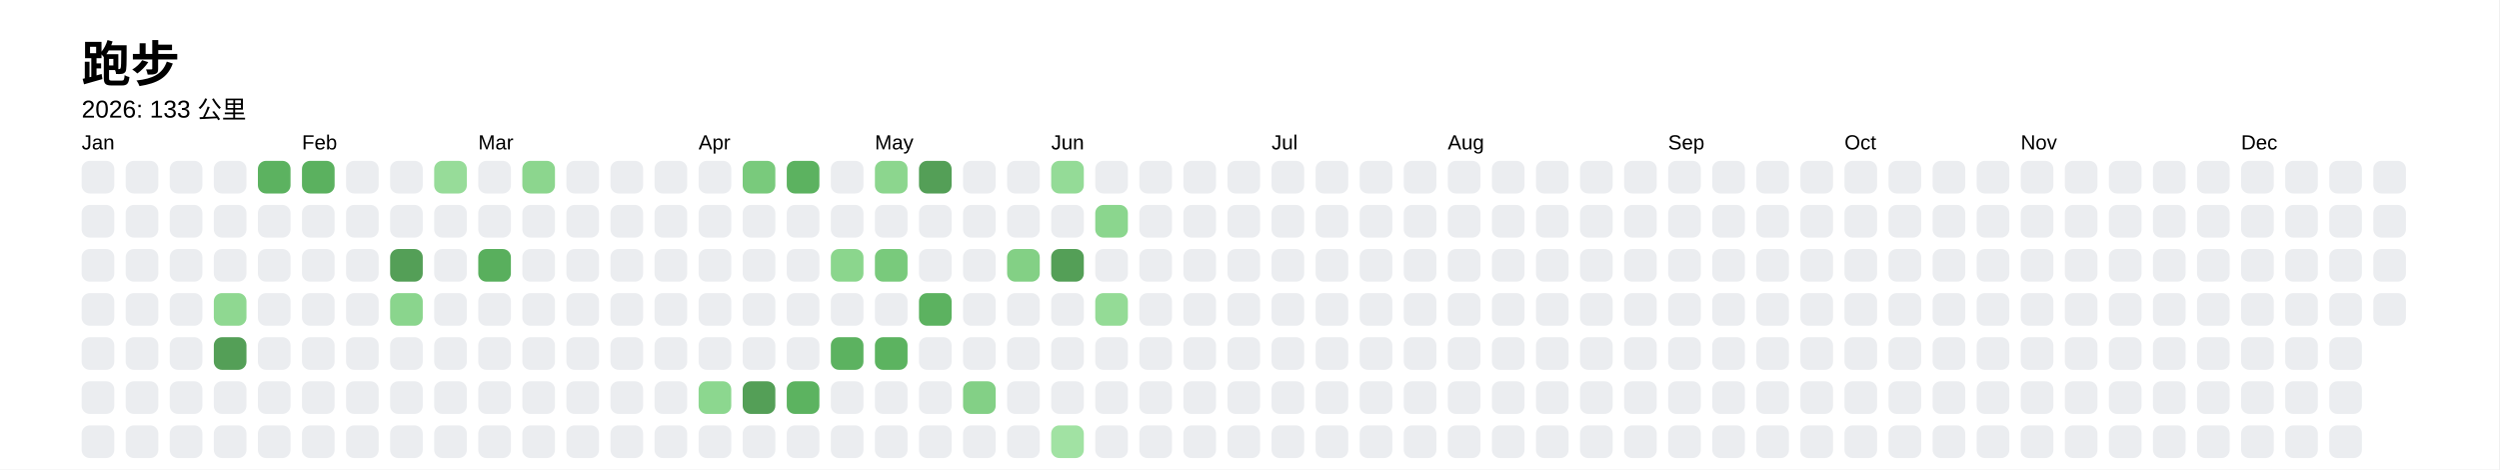
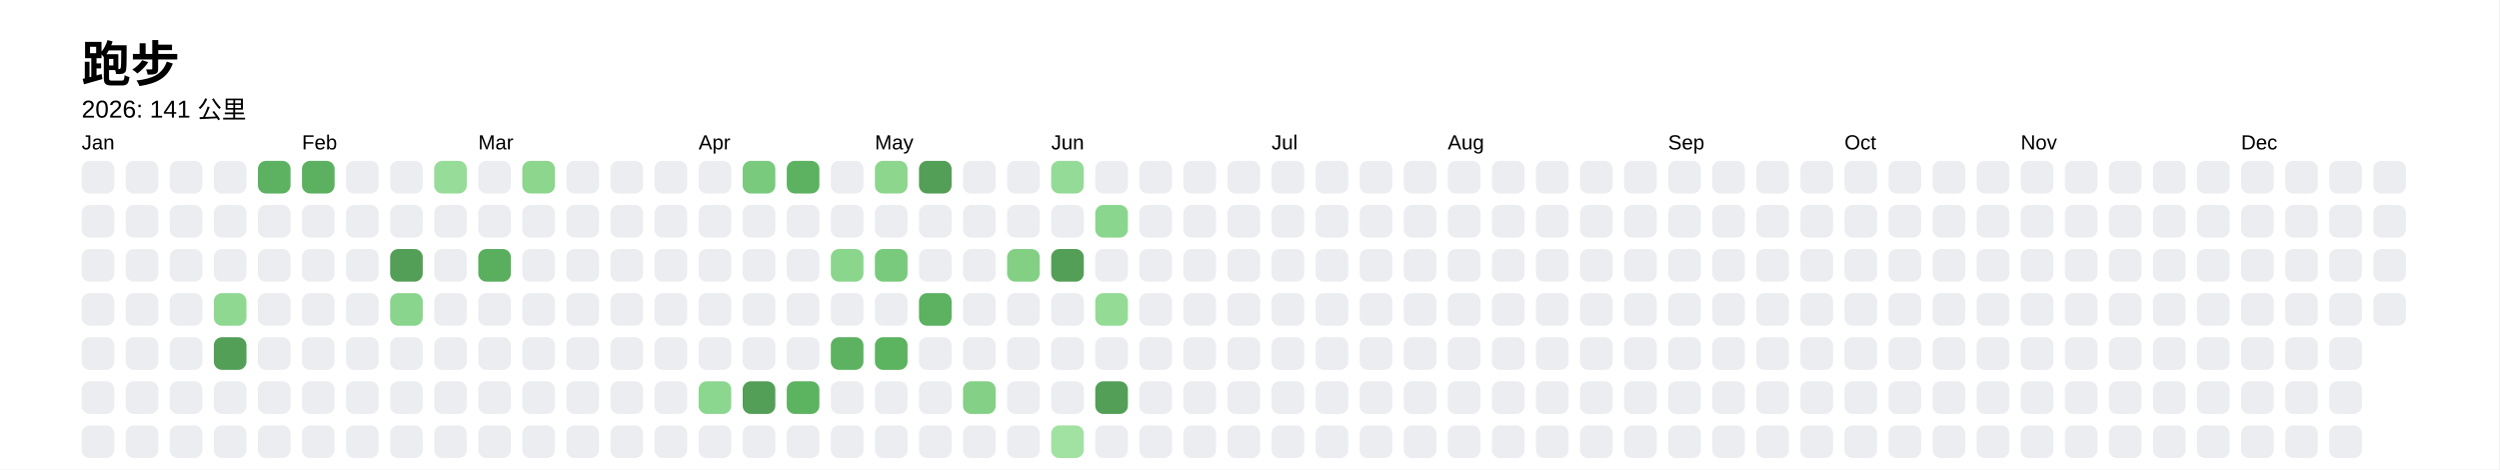
<svg xmlns="http://www.w3.org/2000/svg" baseProfile="full" height="57.5mm" version="1.1" viewBox="0,0,306.2,57.5" width="306.2mm">
  <defs />
  <rect fill="#FFFFFF" height="57.5" width="306.2" x="0" y="0" />
  <text fill="#000000" style="font-size:6px; font-family:Arial; font-weight:bold;" x="10" y="10">跑步</text>
-   <text fill="#000000" style="font-size:3px; font-family:Arial;" x="10" y="14.4">2026: 133 公里</text>
+   <text fill="#000000" style="font-size:3px; font-family:Arial;" x="10" y="14.4">2026: 141 公里</text>
  <text fill="#000000" style="font-size:2.5px; font-family:Arial" x="10" y="18.3">Jan</text>
  <rect fill="#EBEDF0" height="4" rx="1" ry="1" width="4" x="10" y="19.7" />
  <rect fill="#EBEDF0" height="4" rx="1" ry="1" width="4" x="10" y="25.1" />
  <rect fill="#EBEDF0" height="4" rx="1" ry="1" width="4" x="10" y="30.5" />
  <rect fill="#EBEDF0" height="4" rx="1" ry="1" width="4" x="10" y="35.9" />
  <rect fill="#EBEDF0" height="4" rx="1" ry="1" width="4" x="10" y="41.3" />
  <rect fill="#EBEDF0" height="4" rx="1" ry="1" width="4" x="10" y="46.7" />
  <rect fill="#EBEDF0" height="4" rx="1" ry="1" width="4" x="10" y="52.1" />
  <rect fill="#EBEDF0" height="4" rx="1" ry="1" width="4" x="15.4" y="19.7" />
  <rect fill="#EBEDF0" height="4" rx="1" ry="1" width="4" x="15.4" y="25.1" />
  <rect fill="#EBEDF0" height="4" rx="1" ry="1" width="4" x="15.4" y="30.5" />
  <rect fill="#EBEDF0" height="4" rx="1" ry="1" width="4" x="15.4" y="35.9" />
  <rect fill="#EBEDF0" height="4" rx="1" ry="1" width="4" x="15.4" y="41.3" />
  <rect fill="#EBEDF0" height="4" rx="1" ry="1" width="4" x="15.4" y="46.7" />
  <rect fill="#EBEDF0" height="4" rx="1" ry="1" width="4" x="15.4" y="52.1" />
  <rect fill="#EBEDF0" height="4" rx="1" ry="1" width="4" x="20.8" y="19.7" />
  <rect fill="#EBEDF0" height="4" rx="1" ry="1" width="4" x="20.8" y="25.1" />
  <rect fill="#EBEDF0" height="4" rx="1" ry="1" width="4" x="20.8" y="30.5" />
  <rect fill="#EBEDF0" height="4" rx="1" ry="1" width="4" x="20.8" y="35.9" />
  <rect fill="#EBEDF0" height="4" rx="1" ry="1" width="4" x="20.8" y="41.3" />
  <rect fill="#EBEDF0" height="4" rx="1" ry="1" width="4" x="20.8" y="46.7" />
  <rect fill="#EBEDF0" height="4" rx="1" ry="1" width="4" x="20.8" y="52.1" />
  <rect fill="#EBEDF0" height="4" rx="1" ry="1" width="4" x="26.2" y="19.7" />
  <rect fill="#EBEDF0" height="4" rx="1" ry="1" width="4" x="26.2" y="25.1" />
  <rect fill="#EBEDF0" height="4" rx="1" ry="1" width="4" x="26.2" y="30.5" />
  <rect fill="#8fd891" height="4" rx="1" ry="1" width="4" x="26.2" y="35.9" />
  <rect fill="#549F57" height="4" rx="1" ry="1" width="4" x="26.2" y="41.3" />
  <rect fill="#EBEDF0" height="4" rx="1" ry="1" width="4" x="26.2" y="46.7" />
  <rect fill="#EBEDF0" height="4" rx="1" ry="1" width="4" x="26.2" y="52.1" />
  <rect fill="#5cb260" height="4" rx="1" ry="1" width="4" x="31.6" y="19.7" />
  <rect fill="#EBEDF0" height="4" rx="1" ry="1" width="4" x="31.6" y="25.1" />
  <rect fill="#EBEDF0" height="4" rx="1" ry="1" width="4" x="31.6" y="30.5" />
  <rect fill="#EBEDF0" height="4" rx="1" ry="1" width="4" x="31.6" y="35.9" />
  <rect fill="#EBEDF0" height="4" rx="1" ry="1" width="4" x="31.6" y="41.3" />
  <rect fill="#EBEDF0" height="4" rx="1" ry="1" width="4" x="31.6" y="46.7" />
  <rect fill="#EBEDF0" height="4" rx="1" ry="1" width="4" x="31.6" y="52.1" />
  <text fill="#000000" style="font-size:2.5px; font-family:Arial" x="37.0" y="18.3">Feb</text>
  <rect fill="#5bb15f" height="4" rx="1" ry="1" width="4" x="37.0" y="19.7" />
  <rect fill="#EBEDF0" height="4" rx="1" ry="1" width="4" x="37.0" y="25.1" />
  <rect fill="#EBEDF0" height="4" rx="1" ry="1" width="4" x="37.0" y="30.5" />
  <rect fill="#EBEDF0" height="4" rx="1" ry="1" width="4" x="37.0" y="35.9" />
  <rect fill="#EBEDF0" height="4" rx="1" ry="1" width="4" x="37.0" y="41.3" />
  <rect fill="#EBEDF0" height="4" rx="1" ry="1" width="4" x="37.0" y="46.7" />
  <rect fill="#EBEDF0" height="4" rx="1" ry="1" width="4" x="37.0" y="52.1" />
  <rect fill="#EBEDF0" height="4" rx="1" ry="1" width="4" x="42.4" y="19.7" />
  <rect fill="#EBEDF0" height="4" rx="1" ry="1" width="4" x="42.4" y="25.1" />
  <rect fill="#EBEDF0" height="4" rx="1" ry="1" width="4" x="42.4" y="30.5" />
  <rect fill="#EBEDF0" height="4" rx="1" ry="1" width="4" x="42.4" y="35.9" />
  <rect fill="#EBEDF0" height="4" rx="1" ry="1" width="4" x="42.4" y="41.3" />
  <rect fill="#EBEDF0" height="4" rx="1" ry="1" width="4" x="42.4" y="46.7" />
  <rect fill="#EBEDF0" height="4" rx="1" ry="1" width="4" x="42.4" y="52.1" />
  <rect fill="#EBEDF0" height="4" rx="1" ry="1" width="4" x="47.8" y="19.7" />
  <rect fill="#EBEDF0" height="4" rx="1" ry="1" width="4" x="47.8" y="25.1" />
  <rect fill="#549F57" height="4" rx="1" ry="1" width="4" x="47.8" y="30.5" />
  <rect fill="#8ad58d" height="4" rx="1" ry="1" width="4" x="47.8" y="35.9" />
  <rect fill="#EBEDF0" height="4" rx="1" ry="1" width="4" x="47.8" y="41.3" />
  <rect fill="#EBEDF0" height="4" rx="1" ry="1" width="4" x="47.8" y="46.7" />
  <rect fill="#EBEDF0" height="4" rx="1" ry="1" width="4" x="47.8" y="52.1" />
  <rect fill="#97dc99" height="4" rx="1" ry="1" width="4" x="53.2" y="19.7" />
  <rect fill="#EBEDF0" height="4" rx="1" ry="1" width="4" x="53.2" y="25.1" />
  <rect fill="#EBEDF0" height="4" rx="1" ry="1" width="4" x="53.2" y="30.5" />
  <rect fill="#EBEDF0" height="4" rx="1" ry="1" width="4" x="53.2" y="35.9" />
  <rect fill="#EBEDF0" height="4" rx="1" ry="1" width="4" x="53.2" y="41.3" />
  <rect fill="#EBEDF0" height="4" rx="1" ry="1" width="4" x="53.2" y="46.7" />
  <rect fill="#EBEDF0" height="4" rx="1" ry="1" width="4" x="53.2" y="52.1" />
  <text fill="#000000" style="font-size:2.5px; font-family:Arial" x="58.6" y="18.3">Mar</text>
  <rect fill="#EBEDF0" height="4" rx="1" ry="1" width="4" x="58.6" y="19.7" />
  <rect fill="#EBEDF0" height="4" rx="1" ry="1" width="4" x="58.6" y="25.1" />
  <rect fill="#59af5d" height="4" rx="1" ry="1" width="4" x="58.6" y="30.5" />
  <rect fill="#EBEDF0" height="4" rx="1" ry="1" width="4" x="58.6" y="35.9" />
  <rect fill="#EBEDF0" height="4" rx="1" ry="1" width="4" x="58.6" y="41.3" />
  <rect fill="#EBEDF0" height="4" rx="1" ry="1" width="4" x="58.6" y="46.7" />
  <rect fill="#EBEDF0" height="4" rx="1" ry="1" width="4" x="58.6" y="52.1" />
  <rect fill="#8cd68e" height="4" rx="1" ry="1" width="4" x="64" y="19.7" />
  <rect fill="#EBEDF0" height="4" rx="1" ry="1" width="4" x="64" y="25.1" />
  <rect fill="#EBEDF0" height="4" rx="1" ry="1" width="4" x="64" y="30.5" />
  <rect fill="#EBEDF0" height="4" rx="1" ry="1" width="4" x="64" y="35.9" />
  <rect fill="#EBEDF0" height="4" rx="1" ry="1" width="4" x="64" y="41.3" />
  <rect fill="#EBEDF0" height="4" rx="1" ry="1" width="4" x="64" y="46.7" />
  <rect fill="#EBEDF0" height="4" rx="1" ry="1" width="4" x="64" y="52.1" />
  <rect fill="#EBEDF0" height="4" rx="1" ry="1" width="4" x="69.4" y="19.7" />
  <rect fill="#EBEDF0" height="4" rx="1" ry="1" width="4" x="69.4" y="25.1" />
  <rect fill="#EBEDF0" height="4" rx="1" ry="1" width="4" x="69.4" y="30.5" />
  <rect fill="#EBEDF0" height="4" rx="1" ry="1" width="4" x="69.4" y="35.9" />
  <rect fill="#EBEDF0" height="4" rx="1" ry="1" width="4" x="69.4" y="41.3" />
  <rect fill="#EBEDF0" height="4" rx="1" ry="1" width="4" x="69.4" y="46.7" />
  <rect fill="#EBEDF0" height="4" rx="1" ry="1" width="4" x="69.4" y="52.1" />
  <rect fill="#EBEDF0" height="4" rx="1" ry="1" width="4" x="74.8" y="19.7" />
  <rect fill="#EBEDF0" height="4" rx="1" ry="1" width="4" x="74.8" y="25.1" />
  <rect fill="#EBEDF0" height="4" rx="1" ry="1" width="4" x="74.8" y="30.5" />
  <rect fill="#EBEDF0" height="4" rx="1" ry="1" width="4" x="74.8" y="35.9" />
  <rect fill="#EBEDF0" height="4" rx="1" ry="1" width="4" x="74.8" y="41.3" />
  <rect fill="#EBEDF0" height="4" rx="1" ry="1" width="4" x="74.8" y="46.7" />
  <rect fill="#EBEDF0" height="4" rx="1" ry="1" width="4" x="74.8" y="52.1" />
  <rect fill="#EBEDF0" height="4" rx="1" ry="1" width="4" x="80.2" y="19.7" />
  <rect fill="#EBEDF0" height="4" rx="1" ry="1" width="4" x="80.2" y="25.1" />
  <rect fill="#EBEDF0" height="4" rx="1" ry="1" width="4" x="80.2" y="30.5" />
  <rect fill="#EBEDF0" height="4" rx="1" ry="1" width="4" x="80.2" y="35.9" />
  <rect fill="#EBEDF0" height="4" rx="1" ry="1" width="4" x="80.2" y="41.3" />
  <rect fill="#EBEDF0" height="4" rx="1" ry="1" width="4" x="80.2" y="46.7" />
  <rect fill="#EBEDF0" height="4" rx="1" ry="1" width="4" x="80.2" y="52.1" />
  <text fill="#000000" style="font-size:2.5px; font-family:Arial" x="85.6" y="18.3">Apr</text>
  <rect fill="#EBEDF0" height="4" rx="1" ry="1" width="4" x="85.6" y="19.7" />
  <rect fill="#EBEDF0" height="4" rx="1" ry="1" width="4" x="85.6" y="25.1" />
  <rect fill="#EBEDF0" height="4" rx="1" ry="1" width="4" x="85.6" y="30.5" />
  <rect fill="#EBEDF0" height="4" rx="1" ry="1" width="4" x="85.6" y="35.9" />
  <rect fill="#EBEDF0" height="4" rx="1" ry="1" width="4" x="85.6" y="41.3" />
  <rect fill="#8cd78f" height="4" rx="1" ry="1" width="4" x="85.6" y="46.7" />
  <rect fill="#EBEDF0" height="4" rx="1" ry="1" width="4" x="85.6" y="52.1" />
  <rect fill="#79ca7c" height="4" rx="1" ry="1" width="4" x="91" y="19.7" />
  <rect fill="#EBEDF0" height="4" rx="1" ry="1" width="4" x="91" y="25.1" />
  <rect fill="#EBEDF0" height="4" rx="1" ry="1" width="4" x="91" y="30.5" />
  <rect fill="#EBEDF0" height="4" rx="1" ry="1" width="4" x="91" y="35.9" />
  <rect fill="#EBEDF0" height="4" rx="1" ry="1" width="4" x="91" y="41.3" />
  <rect fill="#549F57" height="4" rx="1" ry="1" width="4" x="91" y="46.7" />
  <rect fill="#EBEDF0" height="4" rx="1" ry="1" width="4" x="91" y="52.1" />
  <rect fill="#5cb260" height="4" rx="1" ry="1" width="4" x="96.4" y="19.7" />
  <rect fill="#EBEDF0" height="4" rx="1" ry="1" width="4" x="96.4" y="25.1" />
  <rect fill="#EBEDF0" height="4" rx="1" ry="1" width="4" x="96.4" y="30.5" />
  <rect fill="#EBEDF0" height="4" rx="1" ry="1" width="4" x="96.4" y="35.9" />
  <rect fill="#EBEDF0" height="4" rx="1" ry="1" width="4" x="96.4" y="41.3" />
  <rect fill="#5cb360" height="4" rx="1" ry="1" width="4" x="96.4" y="46.7" />
  <rect fill="#EBEDF0" height="4" rx="1" ry="1" width="4" x="96.4" y="52.1" />
  <rect fill="#EBEDF0" height="4" rx="1" ry="1" width="4" x="101.8" y="19.7" />
  <rect fill="#EBEDF0" height="4" rx="1" ry="1" width="4" x="101.8" y="25.1" />
  <rect fill="#8bd68d" height="4" rx="1" ry="1" width="4" x="101.8" y="30.5" />
  <rect fill="#EBEDF0" height="4" rx="1" ry="1" width="4" x="101.8" y="35.9" />
  <rect fill="#5cb260" height="4" rx="1" ry="1" width="4" x="101.8" y="41.3" />
  <rect fill="#EBEDF0" height="4" rx="1" ry="1" width="4" x="101.8" y="46.7" />
  <rect fill="#EBEDF0" height="4" rx="1" ry="1" width="4" x="101.8" y="52.1" />
  <text fill="#000000" style="font-size:2.5px; font-family:Arial" x="107.2" y="18.3">May</text>
  <rect fill="#8cd68e" height="4" rx="1" ry="1" width="4" x="107.2" y="19.7" />
  <rect fill="#EBEDF0" height="4" rx="1" ry="1" width="4" x="107.2" y="25.1" />
  <rect fill="#79ca7c" height="4" rx="1" ry="1" width="4" x="107.2" y="30.5" />
  <rect fill="#EBEDF0" height="4" rx="1" ry="1" width="4" x="107.2" y="35.9" />
  <rect fill="#5cb360" height="4" rx="1" ry="1" width="4" x="107.2" y="41.3" />
  <rect fill="#EBEDF0" height="4" rx="1" ry="1" width="4" x="107.2" y="46.7" />
  <rect fill="#EBEDF0" height="4" rx="1" ry="1" width="4" x="107.2" y="52.1" />
  <rect fill="#549F57" height="4" rx="1" ry="1" width="4" x="112.6" y="19.7" />
  <rect fill="#EBEDF0" height="4" rx="1" ry="1" width="4" x="112.6" y="25.1" />
  <rect fill="#EBEDF0" height="4" rx="1" ry="1" width="4" x="112.6" y="30.5" />
  <rect fill="#5cb260" height="4" rx="1" ry="1" width="4" x="112.6" y="35.9" />
  <rect fill="#EBEDF0" height="4" rx="1" ry="1" width="4" x="112.6" y="41.3" />
  <rect fill="#EBEDF0" height="4" rx="1" ry="1" width="4" x="112.6" y="46.7" />
  <rect fill="#EBEDF0" height="4" rx="1" ry="1" width="4" x="112.6" y="52.1" />
  <rect fill="#EBEDF0" height="4" rx="1" ry="1" width="4" x="118" y="19.7" />
  <rect fill="#EBEDF0" height="4" rx="1" ry="1" width="4" x="118" y="25.1" />
  <rect fill="#EBEDF0" height="4" rx="1" ry="1" width="4" x="118" y="30.5" />
  <rect fill="#EBEDF0" height="4" rx="1" ry="1" width="4" x="118" y="35.9" />
  <rect fill="#EBEDF0" height="4" rx="1" ry="1" width="4" x="118" y="41.3" />
  <rect fill="#83d086" height="4" rx="1" ry="1" width="4" x="118" y="46.7" />
  <rect fill="#EBEDF0" height="4" rx="1" ry="1" width="4" x="118" y="52.1" />
  <rect fill="#EBEDF0" height="4" rx="1" ry="1" width="4" x="123.4" y="19.7" />
  <rect fill="#EBEDF0" height="4" rx="1" ry="1" width="4" x="123.4" y="25.1" />
  <rect fill="#83d085" height="4" rx="1" ry="1" width="4" x="123.4" y="30.5" />
  <rect fill="#EBEDF0" height="4" rx="1" ry="1" width="4" x="123.4" y="35.9" />
  <rect fill="#EBEDF0" height="4" rx="1" ry="1" width="4" x="123.4" y="41.3" />
  <rect fill="#EBEDF0" height="4" rx="1" ry="1" width="4" x="123.4" y="46.7" />
  <rect fill="#EBEDF0" height="4" rx="1" ry="1" width="4" x="123.4" y="52.1" />
  <text fill="#000000" style="font-size:2.5px; font-family:Arial" x="128.8" y="18.3">Jun</text>
  <rect fill="#94db97" height="4" rx="1" ry="1" width="4" x="128.8" y="19.7" />
  <rect fill="#EBEDF0" height="4" rx="1" ry="1" width="4" x="128.8" y="25.1" />
  <rect fill="#549F57" height="4" rx="1" ry="1" width="4" x="128.8" y="30.5" />
  <rect fill="#EBEDF0" height="4" rx="1" ry="1" width="4" x="128.8" y="35.9" />
  <rect fill="#EBEDF0" height="4" rx="1" ry="1" width="4" x="128.8" y="41.3" />
  <rect fill="#EBEDF0" height="4" rx="1" ry="1" width="4" x="128.8" y="46.7" />
  <rect fill="#a1e2a3" height="4" rx="1" ry="1" width="4" x="128.8" y="52.1" />
  <rect fill="#EBEDF0" height="4" rx="1" ry="1" width="4" x="134.2" y="19.7" />
  <rect fill="#8bd68e" height="4" rx="1" ry="1" width="4" x="134.2" y="25.1" />
  <rect fill="#EBEDF0" height="4" rx="1" ry="1" width="4" x="134.2" y="30.5" />
  <rect fill="#94db96" height="4" rx="1" ry="1" width="4" x="134.2" y="35.9" />
  <rect fill="#EBEDF0" height="4" rx="1" ry="1" width="4" x="134.2" y="41.3" />
-   <rect fill="#EBEDF0" height="4" rx="1" ry="1" width="4" x="134.2" y="46.7" />
+   <rect fill="#549F57" height="4" rx="1" ry="1" width="4" x="134.2" y="46.7" />
  <rect fill="#EBEDF0" height="4" rx="1" ry="1" width="4" x="134.2" y="52.1" />
  <rect fill="#EBEDF0" height="4" rx="1" ry="1" width="4" x="139.6" y="19.7" />
  <rect fill="#EBEDF0" height="4" rx="1" ry="1" width="4" x="139.6" y="25.1" />
  <rect fill="#EBEDF0" height="4" rx="1" ry="1" width="4" x="139.6" y="30.5" />
  <rect fill="#EBEDF0" height="4" rx="1" ry="1" width="4" x="139.6" y="35.9" />
  <rect fill="#EBEDF0" height="4" rx="1" ry="1" width="4" x="139.6" y="41.3" />
  <rect fill="#EBEDF0" height="4" rx="1" ry="1" width="4" x="139.6" y="46.7" />
  <rect fill="#EBEDF0" height="4" rx="1" ry="1" width="4" x="139.6" y="52.1" />
  <rect fill="#EBEDF0" height="4" rx="1" ry="1" width="4" x="145" y="19.7" />
  <rect fill="#EBEDF0" height="4" rx="1" ry="1" width="4" x="145" y="25.1" />
  <rect fill="#EBEDF0" height="4" rx="1" ry="1" width="4" x="145" y="30.5" />
  <rect fill="#EBEDF0" height="4" rx="1" ry="1" width="4" x="145" y="35.9" />
  <rect fill="#EBEDF0" height="4" rx="1" ry="1" width="4" x="145" y="41.3" />
  <rect fill="#EBEDF0" height="4" rx="1" ry="1" width="4" x="145" y="46.7" />
  <rect fill="#EBEDF0" height="4" rx="1" ry="1" width="4" x="145" y="52.1" />
  <rect fill="#EBEDF0" height="4" rx="1" ry="1" width="4" x="150.4" y="19.7" />
  <rect fill="#EBEDF0" height="4" rx="1" ry="1" width="4" x="150.4" y="25.1" />
  <rect fill="#EBEDF0" height="4" rx="1" ry="1" width="4" x="150.4" y="30.5" />
  <rect fill="#EBEDF0" height="4" rx="1" ry="1" width="4" x="150.4" y="35.9" />
  <rect fill="#EBEDF0" height="4" rx="1" ry="1" width="4" x="150.4" y="41.3" />
  <rect fill="#EBEDF0" height="4" rx="1" ry="1" width="4" x="150.4" y="46.7" />
  <rect fill="#EBEDF0" height="4" rx="1" ry="1" width="4" x="150.4" y="52.1" />
  <text fill="#000000" style="font-size:2.5px; font-family:Arial" x="155.8" y="18.3">Jul</text>
  <rect fill="#EBEDF0" height="4" rx="1" ry="1" width="4" x="155.8" y="19.7" />
  <rect fill="#EBEDF0" height="4" rx="1" ry="1" width="4" x="155.8" y="25.1" />
  <rect fill="#EBEDF0" height="4" rx="1" ry="1" width="4" x="155.8" y="30.5" />
  <rect fill="#EBEDF0" height="4" rx="1" ry="1" width="4" x="155.8" y="35.9" />
  <rect fill="#EBEDF0" height="4" rx="1" ry="1" width="4" x="155.8" y="41.3" />
  <rect fill="#EBEDF0" height="4" rx="1" ry="1" width="4" x="155.8" y="46.7" />
  <rect fill="#EBEDF0" height="4" rx="1" ry="1" width="4" x="155.8" y="52.1" />
  <rect fill="#EBEDF0" height="4" rx="1" ry="1" width="4" x="161.2" y="19.7" />
  <rect fill="#EBEDF0" height="4" rx="1" ry="1" width="4" x="161.2" y="25.1" />
  <rect fill="#EBEDF0" height="4" rx="1" ry="1" width="4" x="161.2" y="30.5" />
  <rect fill="#EBEDF0" height="4" rx="1" ry="1" width="4" x="161.2" y="35.9" />
  <rect fill="#EBEDF0" height="4" rx="1" ry="1" width="4" x="161.2" y="41.3" />
  <rect fill="#EBEDF0" height="4" rx="1" ry="1" width="4" x="161.2" y="46.7" />
  <rect fill="#EBEDF0" height="4" rx="1" ry="1" width="4" x="161.2" y="52.1" />
  <rect fill="#EBEDF0" height="4" rx="1" ry="1" width="4" x="166.6" y="19.7" />
  <rect fill="#EBEDF0" height="4" rx="1" ry="1" width="4" x="166.6" y="25.1" />
  <rect fill="#EBEDF0" height="4" rx="1" ry="1" width="4" x="166.6" y="30.5" />
  <rect fill="#EBEDF0" height="4" rx="1" ry="1" width="4" x="166.6" y="35.9" />
  <rect fill="#EBEDF0" height="4" rx="1" ry="1" width="4" x="166.6" y="41.3" />
  <rect fill="#EBEDF0" height="4" rx="1" ry="1" width="4" x="166.6" y="46.7" />
  <rect fill="#EBEDF0" height="4" rx="1" ry="1" width="4" x="166.6" y="52.1" />
  <rect fill="#EBEDF0" height="4" rx="1" ry="1" width="4" x="172" y="19.7" />
  <rect fill="#EBEDF0" height="4" rx="1" ry="1" width="4" x="172" y="25.1" />
  <rect fill="#EBEDF0" height="4" rx="1" ry="1" width="4" x="172" y="30.5" />
  <rect fill="#EBEDF0" height="4" rx="1" ry="1" width="4" x="172" y="35.9" />
  <rect fill="#EBEDF0" height="4" rx="1" ry="1" width="4" x="172" y="41.3" />
  <rect fill="#EBEDF0" height="4" rx="1" ry="1" width="4" x="172" y="46.7" />
  <rect fill="#EBEDF0" height="4" rx="1" ry="1" width="4" x="172" y="52.1" />
  <text fill="#000000" style="font-size:2.5px; font-family:Arial" x="177.4" y="18.3">Aug</text>
  <rect fill="#EBEDF0" height="4" rx="1" ry="1" width="4" x="177.4" y="19.7" />
  <rect fill="#EBEDF0" height="4" rx="1" ry="1" width="4" x="177.4" y="25.1" />
  <rect fill="#EBEDF0" height="4" rx="1" ry="1" width="4" x="177.4" y="30.5" />
  <rect fill="#EBEDF0" height="4" rx="1" ry="1" width="4" x="177.4" y="35.9" />
  <rect fill="#EBEDF0" height="4" rx="1" ry="1" width="4" x="177.4" y="41.3" />
  <rect fill="#EBEDF0" height="4" rx="1" ry="1" width="4" x="177.4" y="46.7" />
  <rect fill="#EBEDF0" height="4" rx="1" ry="1" width="4" x="177.4" y="52.1" />
  <rect fill="#EBEDF0" height="4" rx="1" ry="1" width="4" x="182.8" y="19.7" />
  <rect fill="#EBEDF0" height="4" rx="1" ry="1" width="4" x="182.8" y="25.1" />
  <rect fill="#EBEDF0" height="4" rx="1" ry="1" width="4" x="182.8" y="30.5" />
  <rect fill="#EBEDF0" height="4" rx="1" ry="1" width="4" x="182.8" y="35.9" />
  <rect fill="#EBEDF0" height="4" rx="1" ry="1" width="4" x="182.8" y="41.3" />
  <rect fill="#EBEDF0" height="4" rx="1" ry="1" width="4" x="182.8" y="46.7" />
  <rect fill="#EBEDF0" height="4" rx="1" ry="1" width="4" x="182.8" y="52.1" />
  <rect fill="#EBEDF0" height="4" rx="1" ry="1" width="4" x="188.2" y="19.7" />
  <rect fill="#EBEDF0" height="4" rx="1" ry="1" width="4" x="188.2" y="25.1" />
  <rect fill="#EBEDF0" height="4" rx="1" ry="1" width="4" x="188.2" y="30.5" />
  <rect fill="#EBEDF0" height="4" rx="1" ry="1" width="4" x="188.2" y="35.9" />
  <rect fill="#EBEDF0" height="4" rx="1" ry="1" width="4" x="188.2" y="41.3" />
  <rect fill="#EBEDF0" height="4" rx="1" ry="1" width="4" x="188.2" y="46.7" />
  <rect fill="#EBEDF0" height="4" rx="1" ry="1" width="4" x="188.2" y="52.1" />
  <rect fill="#EBEDF0" height="4" rx="1" ry="1" width="4" x="193.6" y="19.7" />
  <rect fill="#EBEDF0" height="4" rx="1" ry="1" width="4" x="193.6" y="25.1" />
  <rect fill="#EBEDF0" height="4" rx="1" ry="1" width="4" x="193.6" y="30.5" />
  <rect fill="#EBEDF0" height="4" rx="1" ry="1" width="4" x="193.6" y="35.9" />
  <rect fill="#EBEDF0" height="4" rx="1" ry="1" width="4" x="193.6" y="41.3" />
  <rect fill="#EBEDF0" height="4" rx="1" ry="1" width="4" x="193.6" y="46.7" />
  <rect fill="#EBEDF0" height="4" rx="1" ry="1" width="4" x="193.6" y="52.1" />
  <rect fill="#EBEDF0" height="4" rx="1" ry="1" width="4" x="199" y="19.7" />
  <rect fill="#EBEDF0" height="4" rx="1" ry="1" width="4" x="199" y="25.1" />
  <rect fill="#EBEDF0" height="4" rx="1" ry="1" width="4" x="199" y="30.5" />
  <rect fill="#EBEDF0" height="4" rx="1" ry="1" width="4" x="199" y="35.9" />
  <rect fill="#EBEDF0" height="4" rx="1" ry="1" width="4" x="199" y="41.3" />
  <rect fill="#EBEDF0" height="4" rx="1" ry="1" width="4" x="199" y="46.7" />
  <rect fill="#EBEDF0" height="4" rx="1" ry="1" width="4" x="199" y="52.1" />
  <text fill="#000000" style="font-size:2.5px; font-family:Arial" x="204.4" y="18.3">Sep</text>
  <rect fill="#EBEDF0" height="4" rx="1" ry="1" width="4" x="204.4" y="19.7" />
  <rect fill="#EBEDF0" height="4" rx="1" ry="1" width="4" x="204.4" y="25.1" />
  <rect fill="#EBEDF0" height="4" rx="1" ry="1" width="4" x="204.4" y="30.5" />
  <rect fill="#EBEDF0" height="4" rx="1" ry="1" width="4" x="204.4" y="35.9" />
  <rect fill="#EBEDF0" height="4" rx="1" ry="1" width="4" x="204.4" y="41.3" />
  <rect fill="#EBEDF0" height="4" rx="1" ry="1" width="4" x="204.4" y="46.7" />
  <rect fill="#EBEDF0" height="4" rx="1" ry="1" width="4" x="204.4" y="52.1" />
  <rect fill="#EBEDF0" height="4" rx="1" ry="1" width="4" x="209.8" y="19.7" />
  <rect fill="#EBEDF0" height="4" rx="1" ry="1" width="4" x="209.8" y="25.1" />
  <rect fill="#EBEDF0" height="4" rx="1" ry="1" width="4" x="209.8" y="30.5" />
  <rect fill="#EBEDF0" height="4" rx="1" ry="1" width="4" x="209.8" y="35.9" />
  <rect fill="#EBEDF0" height="4" rx="1" ry="1" width="4" x="209.8" y="41.3" />
  <rect fill="#EBEDF0" height="4" rx="1" ry="1" width="4" x="209.8" y="46.7" />
  <rect fill="#EBEDF0" height="4" rx="1" ry="1" width="4" x="209.8" y="52.1" />
  <rect fill="#EBEDF0" height="4" rx="1" ry="1" width="4" x="215.2" y="19.7" />
  <rect fill="#EBEDF0" height="4" rx="1" ry="1" width="4" x="215.2" y="25.1" />
  <rect fill="#EBEDF0" height="4" rx="1" ry="1" width="4" x="215.2" y="30.5" />
  <rect fill="#EBEDF0" height="4" rx="1" ry="1" width="4" x="215.2" y="35.9" />
  <rect fill="#EBEDF0" height="4" rx="1" ry="1" width="4" x="215.2" y="41.3" />
  <rect fill="#EBEDF0" height="4" rx="1" ry="1" width="4" x="215.2" y="46.7" />
  <rect fill="#EBEDF0" height="4" rx="1" ry="1" width="4" x="215.2" y="52.1" />
  <rect fill="#EBEDF0" height="4" rx="1" ry="1" width="4" x="220.6" y="19.7" />
  <rect fill="#EBEDF0" height="4" rx="1" ry="1" width="4" x="220.6" y="25.1" />
  <rect fill="#EBEDF0" height="4" rx="1" ry="1" width="4" x="220.6" y="30.5" />
  <rect fill="#EBEDF0" height="4" rx="1" ry="1" width="4" x="220.6" y="35.9" />
  <rect fill="#EBEDF0" height="4" rx="1" ry="1" width="4" x="220.6" y="41.3" />
  <rect fill="#EBEDF0" height="4" rx="1" ry="1" width="4" x="220.6" y="46.7" />
  <rect fill="#EBEDF0" height="4" rx="1" ry="1" width="4" x="220.6" y="52.1" />
  <text fill="#000000" style="font-size:2.5px; font-family:Arial" x="226" y="18.3">Oct</text>
  <rect fill="#EBEDF0" height="4" rx="1" ry="1" width="4" x="226" y="19.7" />
  <rect fill="#EBEDF0" height="4" rx="1" ry="1" width="4" x="226" y="25.1" />
  <rect fill="#EBEDF0" height="4" rx="1" ry="1" width="4" x="226" y="30.5" />
  <rect fill="#EBEDF0" height="4" rx="1" ry="1" width="4" x="226" y="35.9" />
  <rect fill="#EBEDF0" height="4" rx="1" ry="1" width="4" x="226" y="41.3" />
  <rect fill="#EBEDF0" height="4" rx="1" ry="1" width="4" x="226" y="46.7" />
  <rect fill="#EBEDF0" height="4" rx="1" ry="1" width="4" x="226" y="52.1" />
  <rect fill="#EBEDF0" height="4" rx="1" ry="1" width="4" x="231.4" y="19.7" />
  <rect fill="#EBEDF0" height="4" rx="1" ry="1" width="4" x="231.4" y="25.1" />
  <rect fill="#EBEDF0" height="4" rx="1" ry="1" width="4" x="231.4" y="30.5" />
  <rect fill="#EBEDF0" height="4" rx="1" ry="1" width="4" x="231.4" y="35.9" />
  <rect fill="#EBEDF0" height="4" rx="1" ry="1" width="4" x="231.4" y="41.3" />
  <rect fill="#EBEDF0" height="4" rx="1" ry="1" width="4" x="231.4" y="46.7" />
  <rect fill="#EBEDF0" height="4" rx="1" ry="1" width="4" x="231.4" y="52.1" />
  <rect fill="#EBEDF0" height="4" rx="1" ry="1" width="4" x="236.8" y="19.7" />
  <rect fill="#EBEDF0" height="4" rx="1" ry="1" width="4" x="236.8" y="25.1" />
  <rect fill="#EBEDF0" height="4" rx="1" ry="1" width="4" x="236.8" y="30.5" />
  <rect fill="#EBEDF0" height="4" rx="1" ry="1" width="4" x="236.8" y="35.9" />
  <rect fill="#EBEDF0" height="4" rx="1" ry="1" width="4" x="236.8" y="41.3" />
  <rect fill="#EBEDF0" height="4" rx="1" ry="1" width="4" x="236.8" y="46.7" />
  <rect fill="#EBEDF0" height="4" rx="1" ry="1" width="4" x="236.8" y="52.1" />
  <rect fill="#EBEDF0" height="4" rx="1" ry="1" width="4" x="242.2" y="19.7" />
  <rect fill="#EBEDF0" height="4" rx="1" ry="1" width="4" x="242.2" y="25.1" />
  <rect fill="#EBEDF0" height="4" rx="1" ry="1" width="4" x="242.2" y="30.5" />
  <rect fill="#EBEDF0" height="4" rx="1" ry="1" width="4" x="242.2" y="35.9" />
  <rect fill="#EBEDF0" height="4" rx="1" ry="1" width="4" x="242.2" y="41.3" />
  <rect fill="#EBEDF0" height="4" rx="1" ry="1" width="4" x="242.2" y="46.7" />
  <rect fill="#EBEDF0" height="4" rx="1" ry="1" width="4" x="242.2" y="52.1" />
  <text fill="#000000" style="font-size:2.5px; font-family:Arial" x="247.6" y="18.3">Nov</text>
  <rect fill="#EBEDF0" height="4" rx="1" ry="1" width="4" x="247.6" y="19.7" />
  <rect fill="#EBEDF0" height="4" rx="1" ry="1" width="4" x="247.6" y="25.1" />
  <rect fill="#EBEDF0" height="4" rx="1" ry="1" width="4" x="247.6" y="30.5" />
  <rect fill="#EBEDF0" height="4" rx="1" ry="1" width="4" x="247.6" y="35.9" />
  <rect fill="#EBEDF0" height="4" rx="1" ry="1" width="4" x="247.6" y="41.3" />
  <rect fill="#EBEDF0" height="4" rx="1" ry="1" width="4" x="247.6" y="46.7" />
  <rect fill="#EBEDF0" height="4" rx="1" ry="1" width="4" x="247.6" y="52.1" />
  <rect fill="#EBEDF0" height="4" rx="1" ry="1" width="4" x="253" y="19.7" />
  <rect fill="#EBEDF0" height="4" rx="1" ry="1" width="4" x="253" y="25.1" />
  <rect fill="#EBEDF0" height="4" rx="1" ry="1" width="4" x="253" y="30.5" />
  <rect fill="#EBEDF0" height="4" rx="1" ry="1" width="4" x="253" y="35.9" />
  <rect fill="#EBEDF0" height="4" rx="1" ry="1" width="4" x="253" y="41.3" />
  <rect fill="#EBEDF0" height="4" rx="1" ry="1" width="4" x="253" y="46.7" />
  <rect fill="#EBEDF0" height="4" rx="1" ry="1" width="4" x="253" y="52.1" />
  <rect fill="#EBEDF0" height="4" rx="1" ry="1" width="4" x="258.4" y="19.7" />
  <rect fill="#EBEDF0" height="4" rx="1" ry="1" width="4" x="258.4" y="25.1" />
  <rect fill="#EBEDF0" height="4" rx="1" ry="1" width="4" x="258.4" y="30.5" />
  <rect fill="#EBEDF0" height="4" rx="1" ry="1" width="4" x="258.4" y="35.9" />
  <rect fill="#EBEDF0" height="4" rx="1" ry="1" width="4" x="258.4" y="41.3" />
  <rect fill="#EBEDF0" height="4" rx="1" ry="1" width="4" x="258.4" y="46.7" />
  <rect fill="#EBEDF0" height="4" rx="1" ry="1" width="4" x="258.4" y="52.1" />
  <rect fill="#EBEDF0" height="4" rx="1" ry="1" width="4" x="263.8" y="19.7" />
  <rect fill="#EBEDF0" height="4" rx="1" ry="1" width="4" x="263.8" y="25.1" />
  <rect fill="#EBEDF0" height="4" rx="1" ry="1" width="4" x="263.8" y="30.5" />
  <rect fill="#EBEDF0" height="4" rx="1" ry="1" width="4" x="263.8" y="35.9" />
  <rect fill="#EBEDF0" height="4" rx="1" ry="1" width="4" x="263.8" y="41.3" />
  <rect fill="#EBEDF0" height="4" rx="1" ry="1" width="4" x="263.8" y="46.7" />
  <rect fill="#EBEDF0" height="4" rx="1" ry="1" width="4" x="263.8" y="52.1" />
  <rect fill="#EBEDF0" height="4" rx="1" ry="1" width="4" x="269.2" y="19.7" />
  <rect fill="#EBEDF0" height="4" rx="1" ry="1" width="4" x="269.2" y="25.1" />
  <rect fill="#EBEDF0" height="4" rx="1" ry="1" width="4" x="269.2" y="30.5" />
  <rect fill="#EBEDF0" height="4" rx="1" ry="1" width="4" x="269.2" y="35.9" />
  <rect fill="#EBEDF0" height="4" rx="1" ry="1" width="4" x="269.2" y="41.3" />
  <rect fill="#EBEDF0" height="4" rx="1" ry="1" width="4" x="269.2" y="46.7" />
  <rect fill="#EBEDF0" height="4" rx="1" ry="1" width="4" x="269.2" y="52.1" />
  <text fill="#000000" style="font-size:2.5px; font-family:Arial" x="274.6" y="18.3">Dec</text>
  <rect fill="#EBEDF0" height="4" rx="1" ry="1" width="4" x="274.6" y="19.7" />
  <rect fill="#EBEDF0" height="4" rx="1" ry="1" width="4" x="274.6" y="25.1" />
  <rect fill="#EBEDF0" height="4" rx="1" ry="1" width="4" x="274.6" y="30.5" />
  <rect fill="#EBEDF0" height="4" rx="1" ry="1" width="4" x="274.6" y="35.9" />
  <rect fill="#EBEDF0" height="4" rx="1" ry="1" width="4" x="274.6" y="41.3" />
  <rect fill="#EBEDF0" height="4" rx="1" ry="1" width="4" x="274.6" y="46.7" />
  <rect fill="#EBEDF0" height="4" rx="1" ry="1" width="4" x="274.6" y="52.1" />
  <rect fill="#EBEDF0" height="4" rx="1" ry="1" width="4" x="280" y="19.7" />
  <rect fill="#EBEDF0" height="4" rx="1" ry="1" width="4" x="280" y="25.1" />
  <rect fill="#EBEDF0" height="4" rx="1" ry="1" width="4" x="280" y="30.5" />
  <rect fill="#EBEDF0" height="4" rx="1" ry="1" width="4" x="280" y="35.9" />
  <rect fill="#EBEDF0" height="4" rx="1" ry="1" width="4" x="280" y="41.3" />
  <rect fill="#EBEDF0" height="4" rx="1" ry="1" width="4" x="280" y="46.7" />
  <rect fill="#EBEDF0" height="4" rx="1" ry="1" width="4" x="280" y="52.1" />
  <rect fill="#EBEDF0" height="4" rx="1" ry="1" width="4" x="285.4" y="19.7" />
  <rect fill="#EBEDF0" height="4" rx="1" ry="1" width="4" x="285.4" y="25.1" />
  <rect fill="#EBEDF0" height="4" rx="1" ry="1" width="4" x="285.4" y="30.5" />
  <rect fill="#EBEDF0" height="4" rx="1" ry="1" width="4" x="285.4" y="35.9" />
  <rect fill="#EBEDF0" height="4" rx="1" ry="1" width="4" x="285.4" y="41.3" />
  <rect fill="#EBEDF0" height="4" rx="1" ry="1" width="4" x="285.4" y="46.7" />
  <rect fill="#EBEDF0" height="4" rx="1" ry="1" width="4" x="285.4" y="52.1" />
  <rect fill="#EBEDF0" height="4" rx="1" ry="1" width="4" x="290.8" y="19.7" />
  <rect fill="#EBEDF0" height="4" rx="1" ry="1" width="4" x="290.8" y="25.1" />
  <rect fill="#EBEDF0" height="4" rx="1" ry="1" width="4" x="290.8" y="30.5" />
  <rect fill="#EBEDF0" height="4" rx="1" ry="1" width="4" x="290.8" y="35.9" />
</svg>
